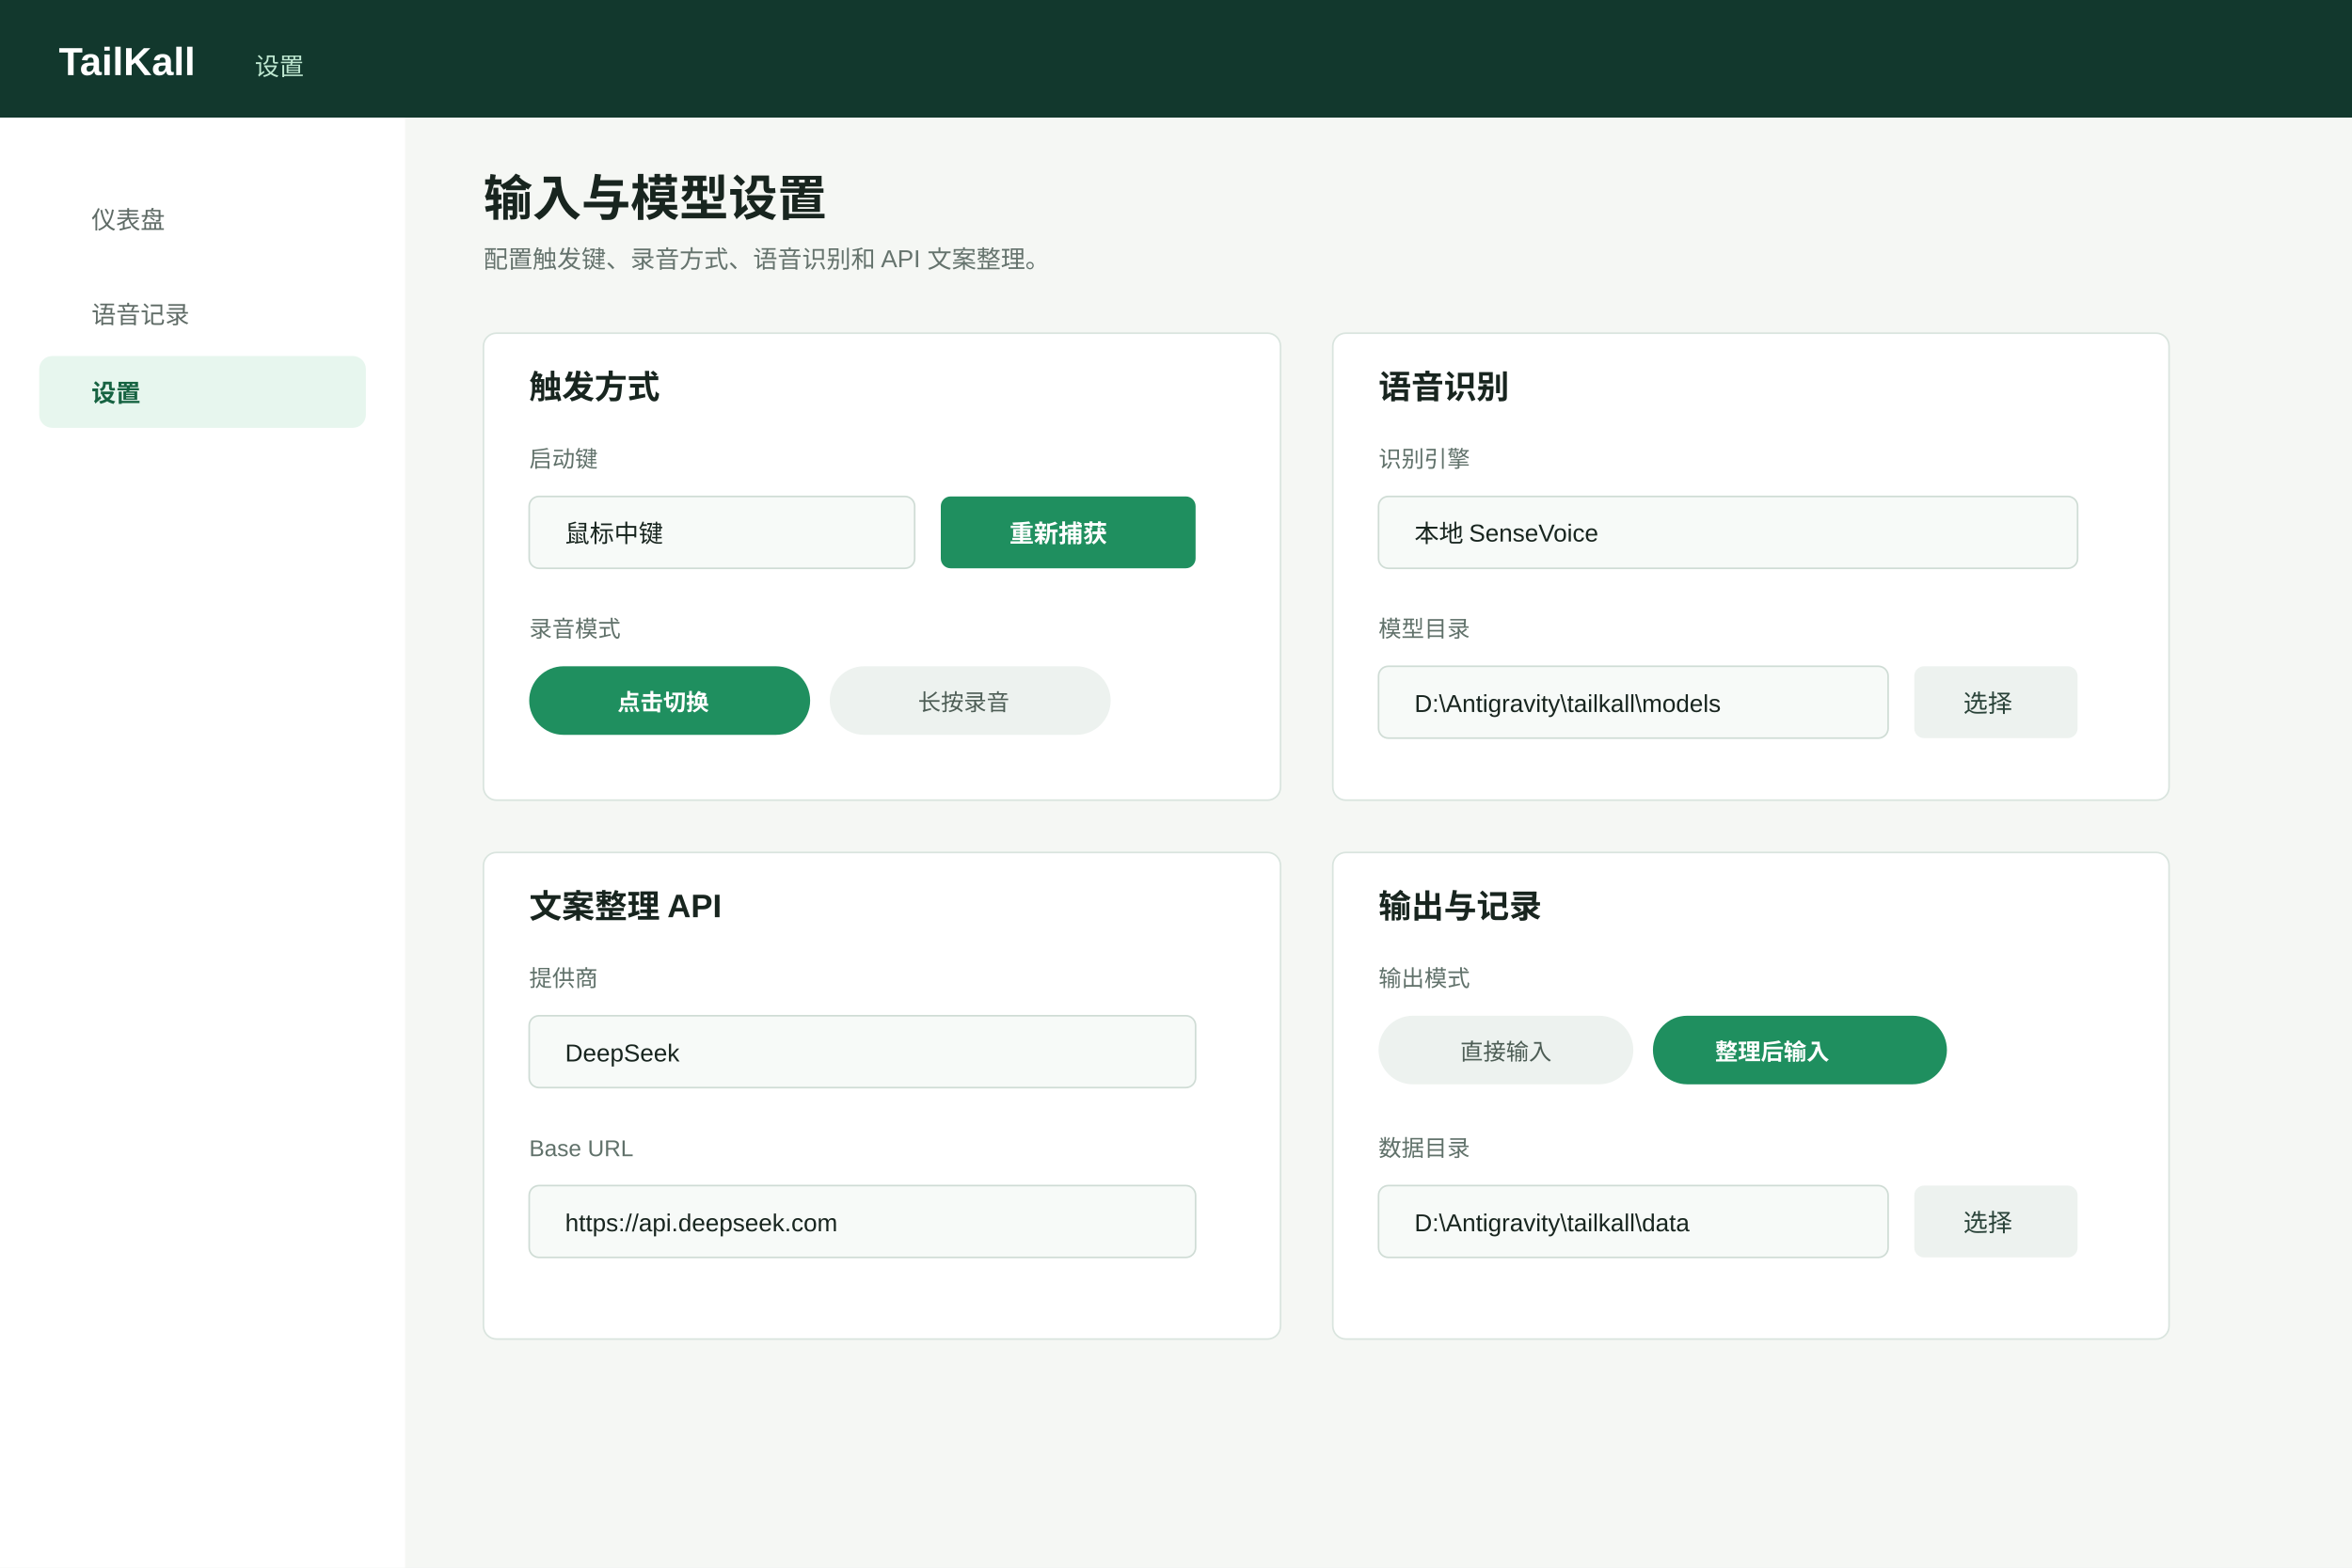
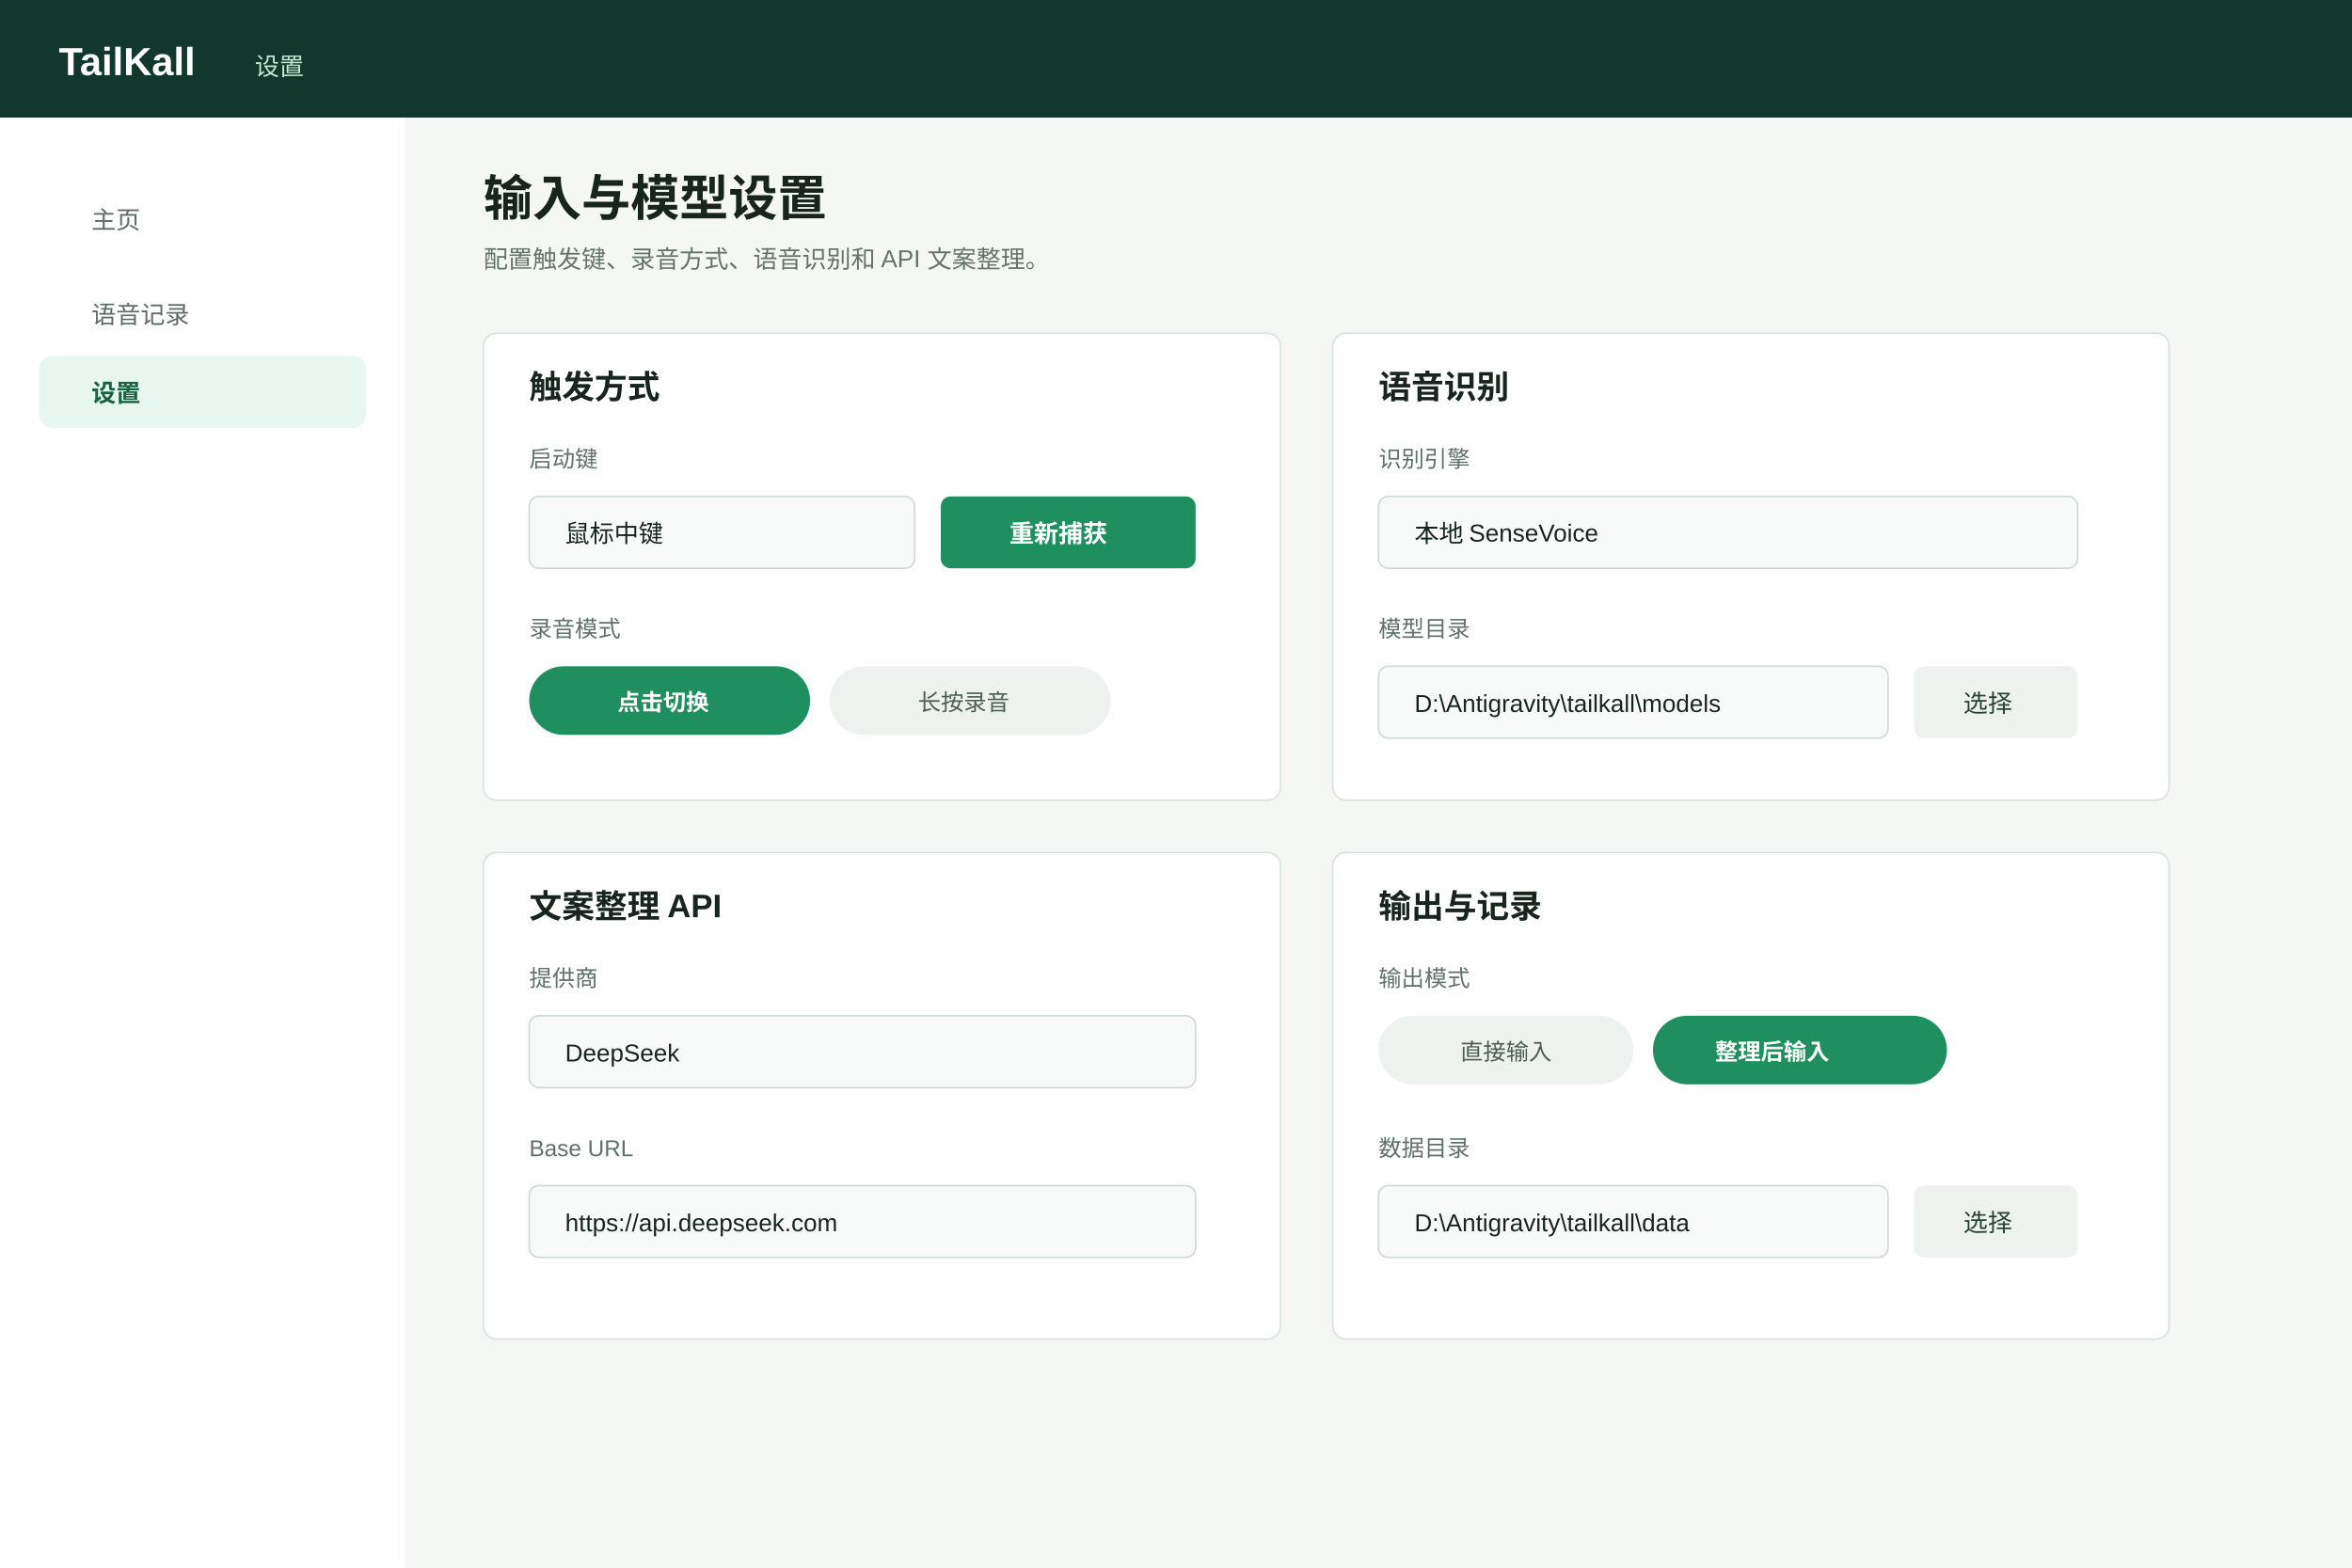
<svg xmlns="http://www.w3.org/2000/svg" width="1440" height="960" viewBox="0 0 1440 960">
  <rect width="1440" height="960" fill="#f5f7f4" />
  <rect x="0" y="0" width="1440" height="72" fill="#12382d" />
  <text x="36" y="46" fill="#ffffff" font-family="Segoe UI, Arial" font-size="24" font-weight="700">TailKall</text>
  <text x="156" y="46" fill="#bfe8d1" font-family="Segoe UI, Arial" font-size="15">设置</text>
  <rect x="0" y="72" width="248" height="888" fill="#ffffff" />
-   <text x="56" y="140" fill="#5f6b66" font-family="Segoe UI, Arial" font-size="15">仪表盘</text>
+   <text x="56" y="140" fill="#5f6b66" font-family="Segoe UI, Arial" font-size="15">主页</text>
  <text x="56" y="198" fill="#5f6b66" font-family="Segoe UI, Arial" font-size="15">语音记录</text>
  <rect x="24" y="218" width="200" height="44" rx="8" fill="#e7f6ee" />
  <text x="56" y="246" fill="#176342" font-family="Segoe UI, Arial" font-size="15" font-weight="700">设置</text>
  <text x="296" y="132" fill="#18251f" font-family="Segoe UI, Arial" font-size="30" font-weight="700">输入与模型设置</text>
  <text x="296" y="164" fill="#65736d" font-family="Segoe UI, Arial" font-size="15">配置触发键、录音方式、语音识别和 API 文案整理。</text>
  <rect x="296" y="204" width="488" height="286" rx="8" fill="#ffffff" stroke="#d9e4de" />
  <text x="324" y="244" fill="#18251f" font-family="Segoe UI, Arial" font-size="20" font-weight="700">触发方式</text>
  <text x="324" y="286" fill="#60716a" font-family="Segoe UI, Arial" font-size="14">启动键</text>
  <rect x="324" y="304" width="236" height="44" rx="6" fill="#f7faf8" stroke="#cfdcd5" />
  <text x="346" y="332" fill="#18251f" font-family="Segoe UI, Arial" font-size="15">鼠标中键</text>
  <rect x="576" y="304" width="156" height="44" rx="6" fill="#1f8f5f" />
  <text x="618" y="332" fill="#ffffff" font-family="Segoe UI, Arial" font-size="15" font-weight="700">重新捕获</text>
  <text x="324" y="390" fill="#60716a" font-family="Segoe UI, Arial" font-size="14">录音模式</text>
  <rect x="324" y="408" width="172" height="42" rx="21" fill="#1f8f5f" />
  <text x="378" y="435" fill="#ffffff" font-family="Segoe UI, Arial" font-size="14" font-weight="700">点击切换</text>
  <rect x="508" y="408" width="172" height="42" rx="21" fill="#edf2ef" />
  <text x="562" y="435" fill="#4d5d55" font-family="Segoe UI, Arial" font-size="14">长按录音</text>
  <rect x="816" y="204" width="512" height="286" rx="8" fill="#ffffff" stroke="#d9e4de" />
  <text x="844" y="244" fill="#18251f" font-family="Segoe UI, Arial" font-size="20" font-weight="700">语音识别</text>
  <text x="844" y="286" fill="#60716a" font-family="Segoe UI, Arial" font-size="14">识别引擎</text>
  <rect x="844" y="304" width="428" height="44" rx="6" fill="#f7faf8" stroke="#cfdcd5" />
  <text x="866" y="332" fill="#18251f" font-family="Segoe UI, Arial" font-size="15">本地 SenseVoice</text>
  <text x="844" y="390" fill="#60716a" font-family="Segoe UI, Arial" font-size="14">模型目录</text>
  <rect x="844" y="408" width="312" height="44" rx="6" fill="#f7faf8" stroke="#cfdcd5" />
  <text x="866" y="436" fill="#18251f" font-family="Segoe UI, Arial" font-size="15">D:\Antigravity\tailkall\models</text>
  <rect x="1172" y="408" width="100" height="44" rx="6" fill="#edf2ef" />
  <text x="1202" y="436" fill="#294238" font-family="Segoe UI, Arial" font-size="15">选择</text>
  <rect x="296" y="522" width="488" height="298" rx="8" fill="#ffffff" stroke="#d9e4de" />
  <text x="324" y="562" fill="#18251f" font-family="Segoe UI, Arial" font-size="20" font-weight="700">文案整理 API</text>
  <text x="324" y="604" fill="#60716a" font-family="Segoe UI, Arial" font-size="14">提供商</text>
  <rect x="324" y="622" width="408" height="44" rx="6" fill="#f7faf8" stroke="#cfdcd5" />
  <text x="346" y="650" fill="#18251f" font-family="Segoe UI, Arial" font-size="15">DeepSeek</text>
  <text x="324" y="708" fill="#60716a" font-family="Segoe UI, Arial" font-size="14">Base URL</text>
  <rect x="324" y="726" width="408" height="44" rx="6" fill="#f7faf8" stroke="#cfdcd5" />
  <text x="346" y="754" fill="#18251f" font-family="Segoe UI, Arial" font-size="15">https://api.deepseek.com</text>
  <rect x="816" y="522" width="512" height="298" rx="8" fill="#ffffff" stroke="#d9e4de" />
  <text x="844" y="562" fill="#18251f" font-family="Segoe UI, Arial" font-size="20" font-weight="700">输出与记录</text>
  <text x="844" y="604" fill="#60716a" font-family="Segoe UI, Arial" font-size="14">输出模式</text>
  <rect x="844" y="622" width="156" height="42" rx="21" fill="#edf2ef" />
  <text x="894" y="649" fill="#4d5d55" font-family="Segoe UI, Arial" font-size="14">直接输入</text>
  <rect x="1012" y="622" width="180" height="42" rx="21" fill="#1f8f5f" />
  <text x="1050" y="649" fill="#ffffff" font-family="Segoe UI, Arial" font-size="14" font-weight="700">整理后输入</text>
  <text x="844" y="708" fill="#60716a" font-family="Segoe UI, Arial" font-size="14">数据目录</text>
  <rect x="844" y="726" width="312" height="44" rx="6" fill="#f7faf8" stroke="#cfdcd5" />
  <text x="866" y="754" fill="#18251f" font-family="Segoe UI, Arial" font-size="15">D:\Antigravity\tailkall\data</text>
  <rect x="1172" y="726" width="100" height="44" rx="6" fill="#edf2ef" />
  <text x="1202" y="754" fill="#294238" font-family="Segoe UI, Arial" font-size="15">选择</text>
</svg>
